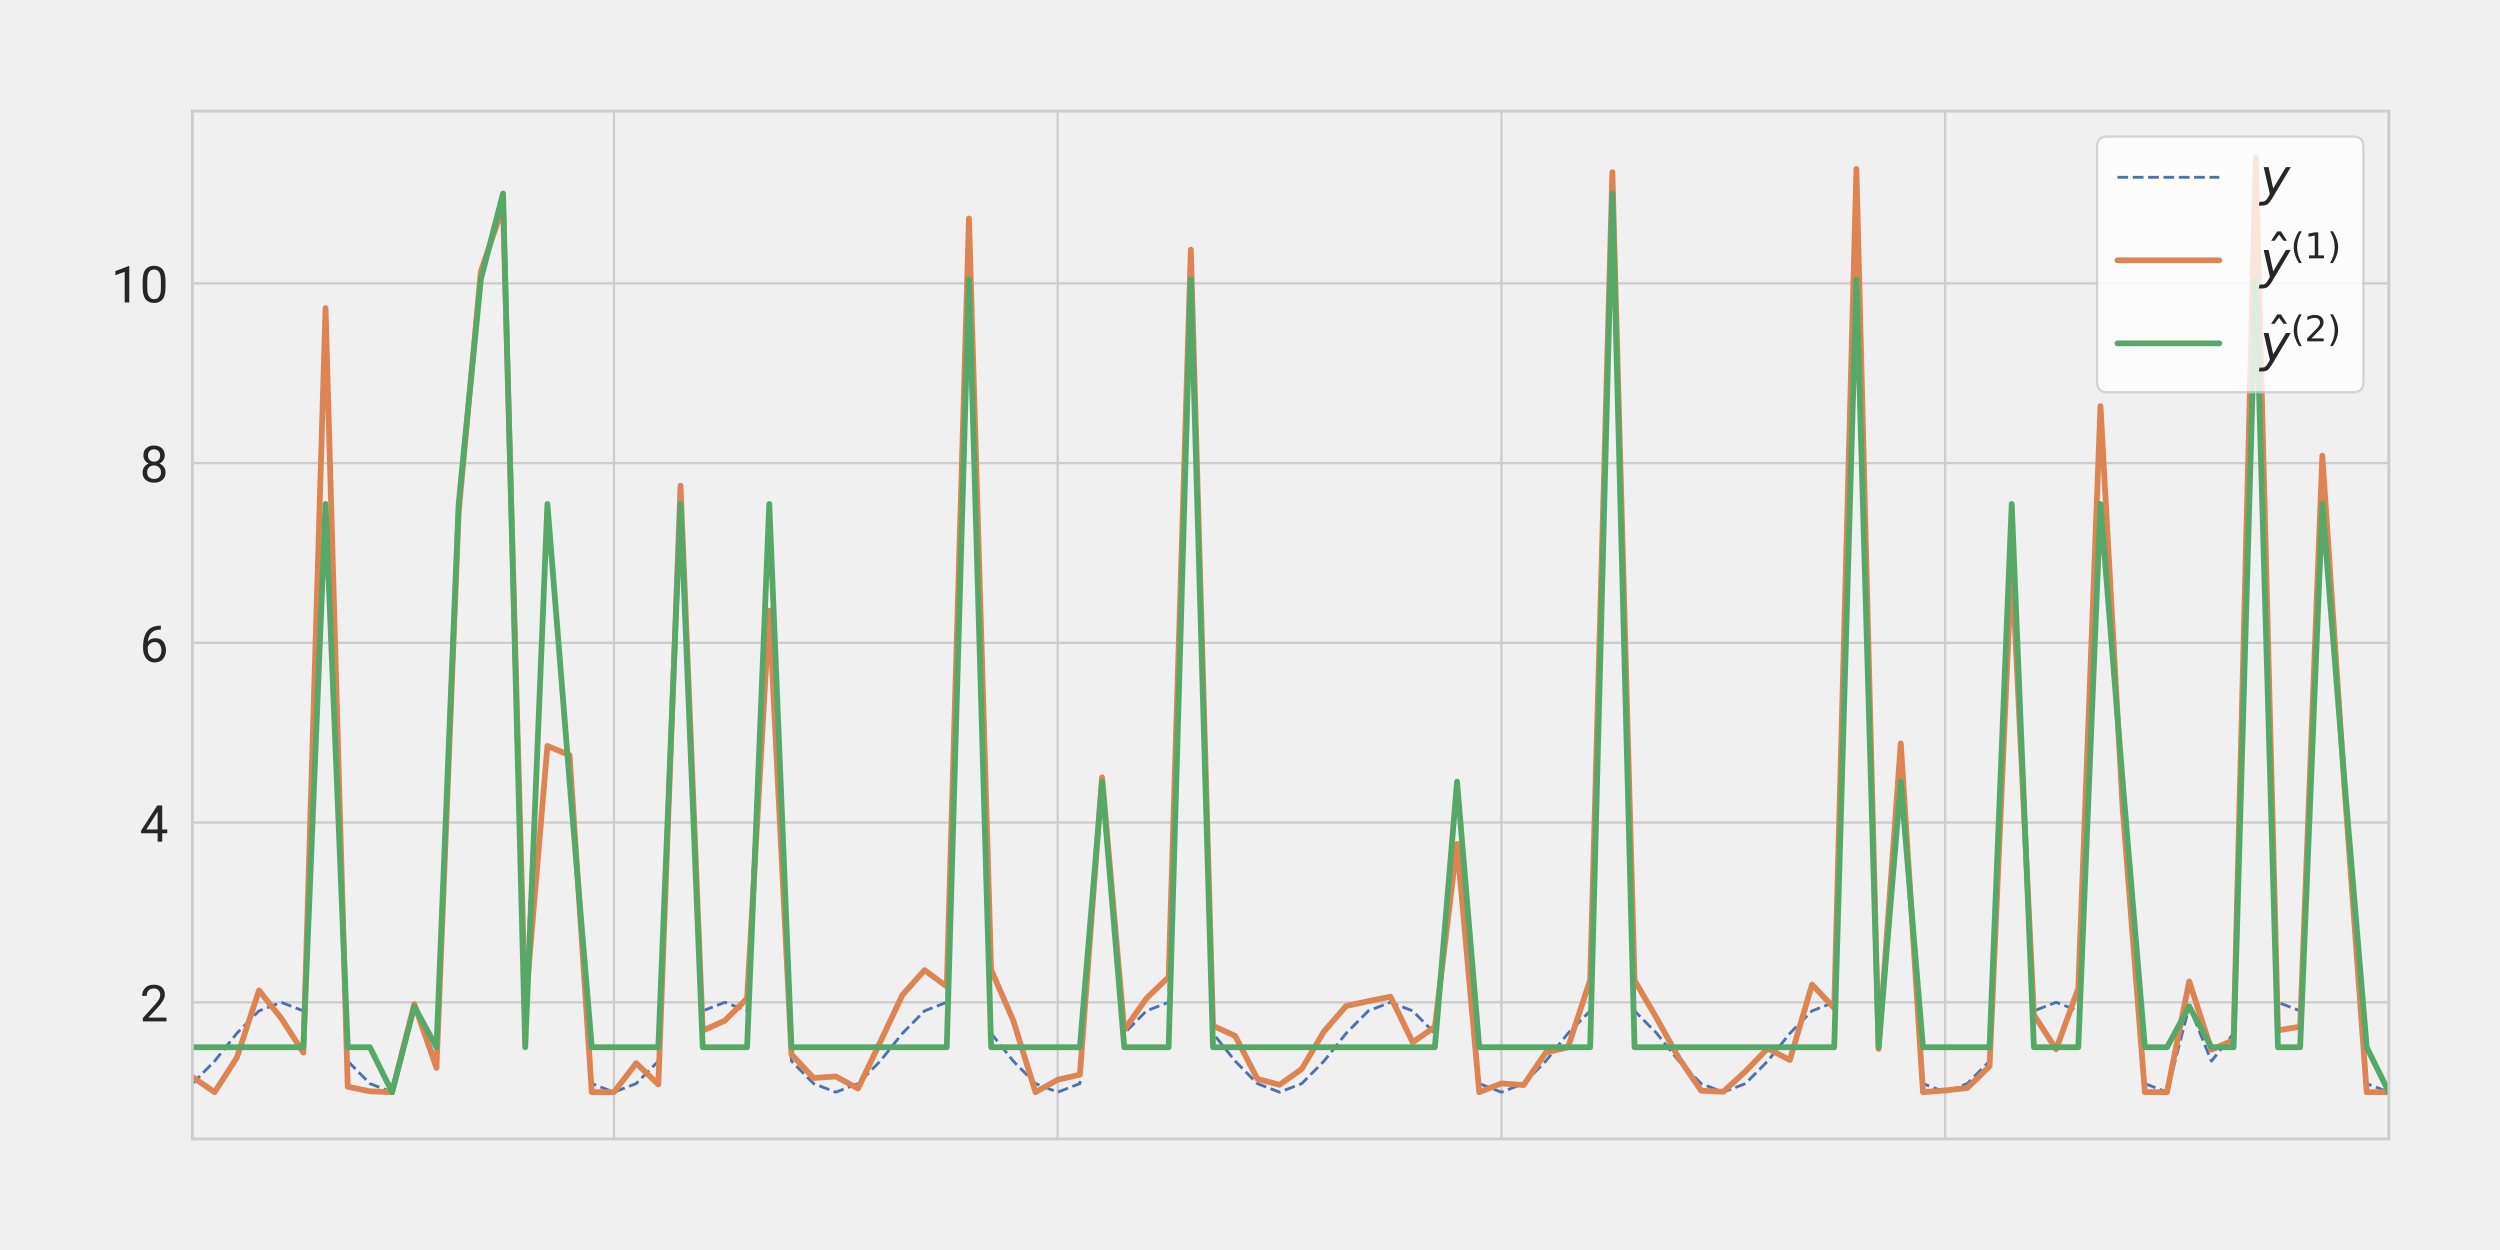
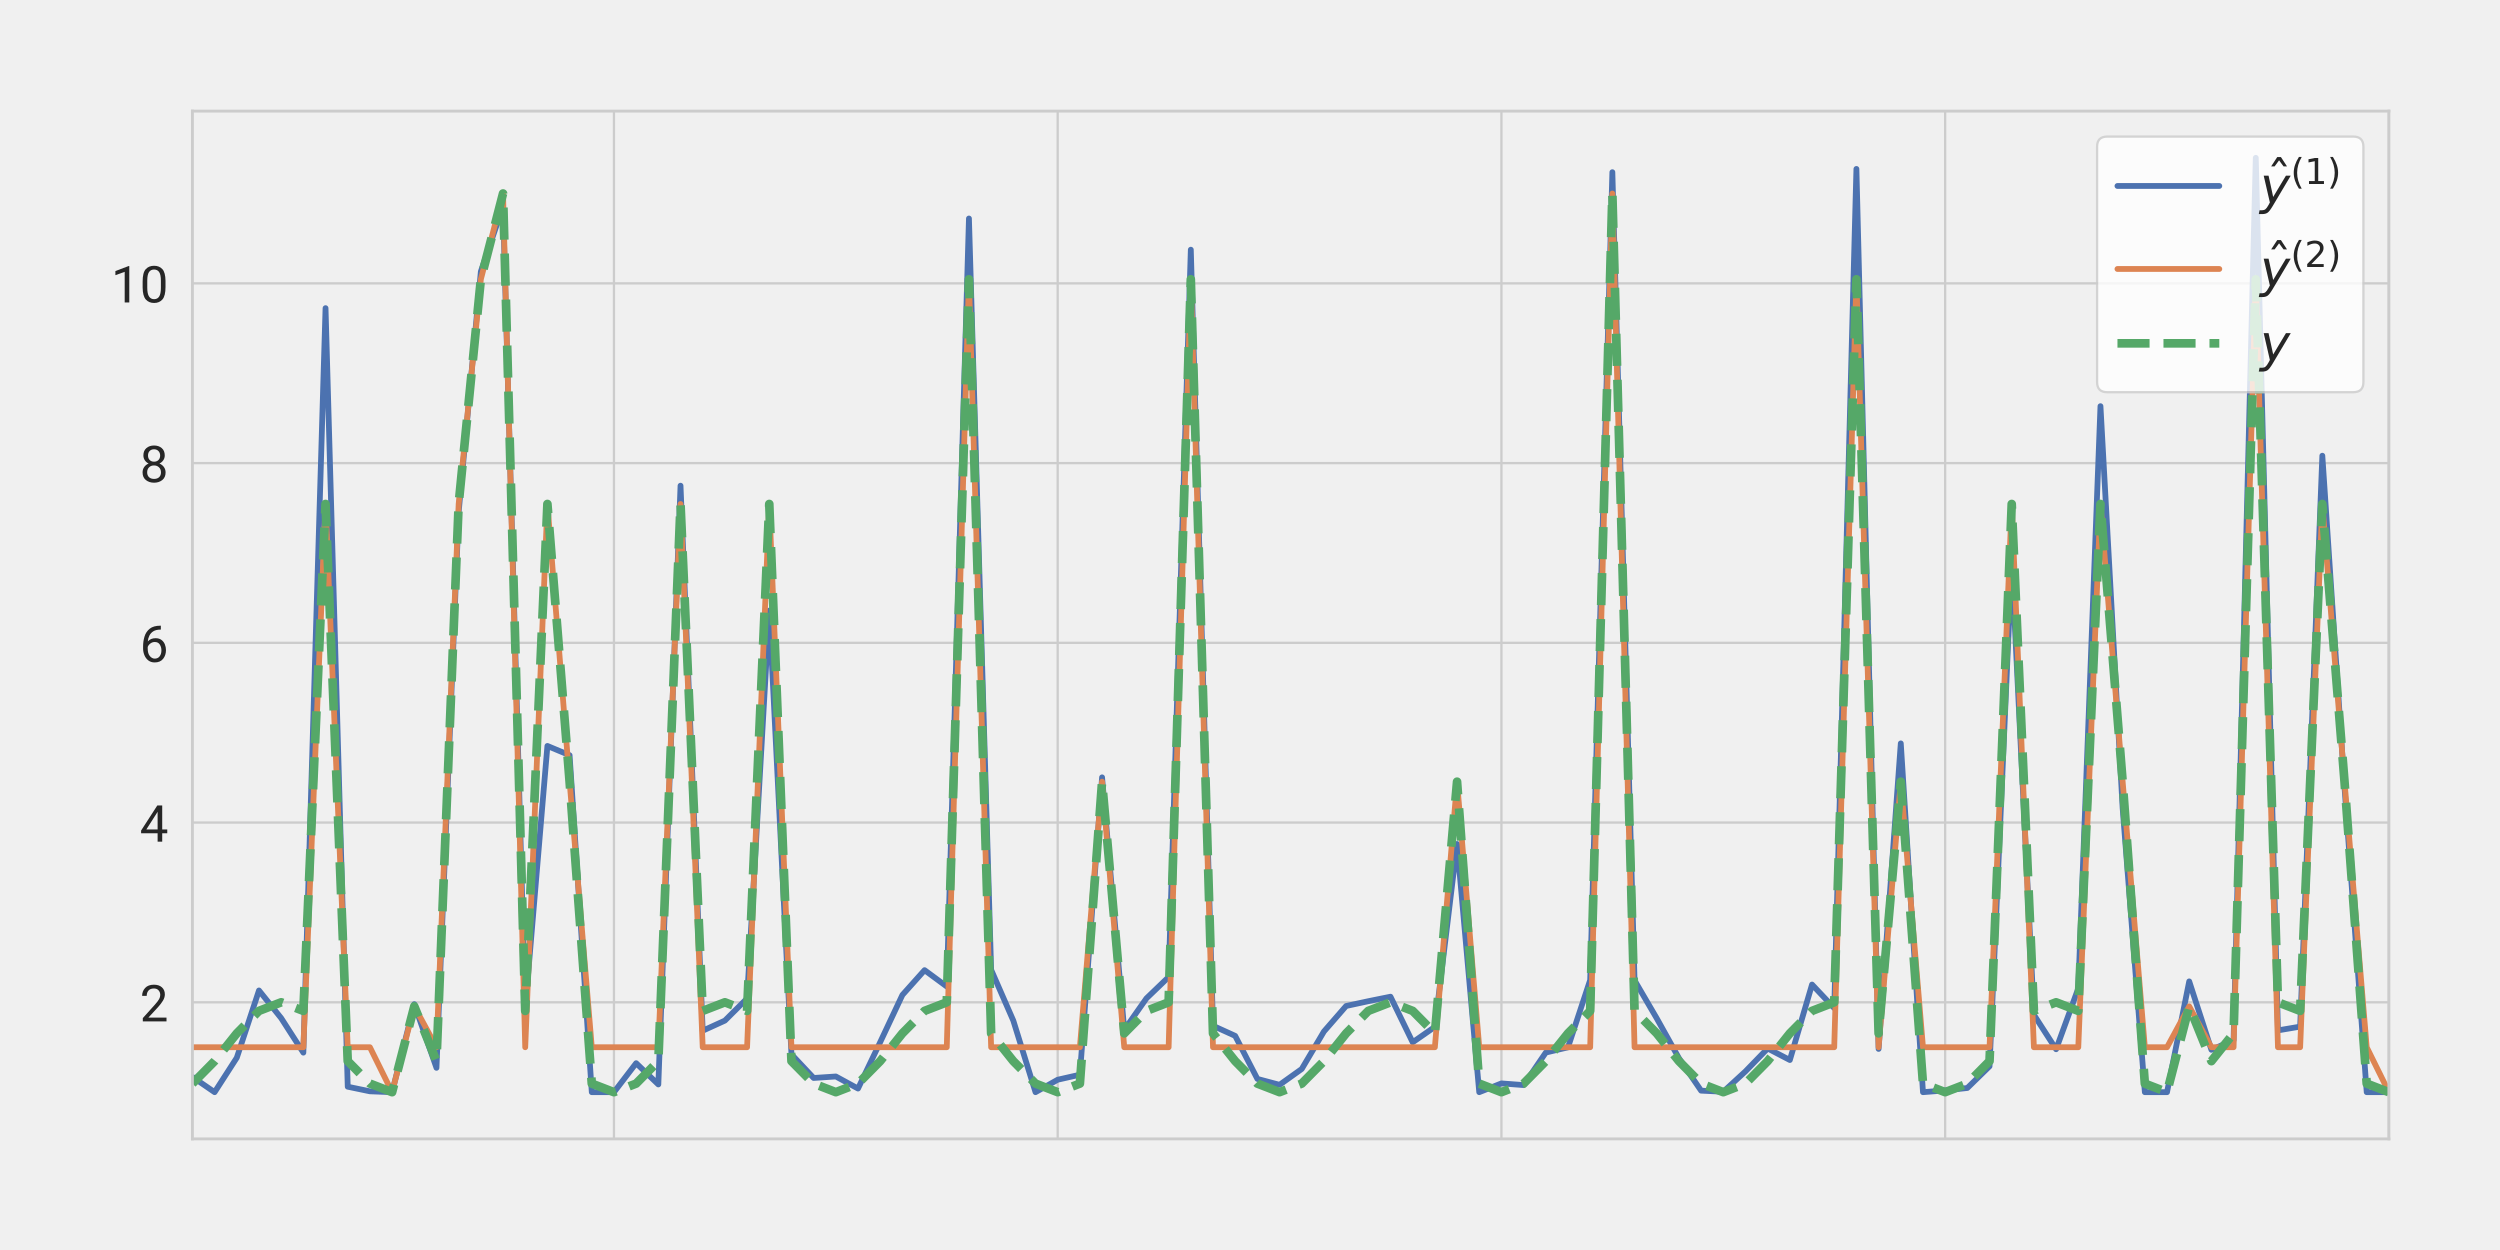
<svg xmlns="http://www.w3.org/2000/svg" xmlns:xlink="http://www.w3.org/1999/xlink" width="864pt" height="432pt" viewBox="0 0 864 432" version="1.1">
  <defs>
    <style type="text/css">*{stroke-linejoin: round; stroke-linecap: butt}</style>
  </defs>
  <g id="figure_1">
    <g id="patch_1">
      <path d="M 0 432  L 864 432  L 864 0  L 0 0  L 0 432  z " style="fill: none" />
    </g>
    <g id="axes_1">
      <g id="patch_2">
        <path d="M 66.5 393.6  L 825.6 393.6  L 825.6 38.4  L 66.5 38.4  L 66.5 393.6  z " style="fill: none" />
      </g>
      <g id="matplotlib.axis_1">
        <g id="xtick_1">
          <g id="line2d_1">
-             <path d="M 212.186 393.6  L 212.186 38.4  " clip-path="url(#p21110a2adf)" style="fill: none; stroke: #cccccc; stroke-width: 0.8; stroke-linecap: round" />
+             <path d="M 212.186 393.6  L 212.186 38.4  " clip-path="url(#p524dff4cee)" style="fill: none; stroke: #cccccc; stroke-width: 0.8; stroke-linecap: round" />
          </g>
        </g>
        <g id="xtick_2">
          <g id="line2d_2">
-             <path d="M 365.539 393.6  L 365.539 38.4  " clip-path="url(#p21110a2adf)" style="fill: none; stroke: #cccccc; stroke-width: 0.8; stroke-linecap: round" />
+             <path d="M 365.539 393.6  L 365.539 38.4  " clip-path="url(#p524dff4cee)" style="fill: none; stroke: #cccccc; stroke-width: 0.8; stroke-linecap: round" />
          </g>
        </g>
        <g id="xtick_3">
          <g id="line2d_3">
-             <path d="M 518.893 393.6  L 518.893 38.4  " clip-path="url(#p21110a2adf)" style="fill: none; stroke: #cccccc; stroke-width: 0.8; stroke-linecap: round" />
+             <path d="M 518.893 393.6  L 518.893 38.4  " clip-path="url(#p524dff4cee)" style="fill: none; stroke: #cccccc; stroke-width: 0.8; stroke-linecap: round" />
          </g>
        </g>
        <g id="xtick_4">
          <g id="line2d_4">
-             <path d="M 672.246 393.6  L 672.246 38.4  " clip-path="url(#p21110a2adf)" style="fill: none; stroke: #cccccc; stroke-width: 0.8; stroke-linecap: round" />
+             <path d="M 672.246 393.6  L 672.246 38.4  " clip-path="url(#p524dff4cee)" style="fill: none; stroke: #cccccc; stroke-width: 0.8; stroke-linecap: round" />
          </g>
        </g>
        <g id="xtick_5">
          <g id="line2d_5">
-             <path d="M 825.6 393.6  L 825.6 38.4  " clip-path="url(#p21110a2adf)" style="fill: none; stroke: #cccccc; stroke-width: 0.8; stroke-linecap: round" />
+             <path d="M 825.6 393.6  L 825.6 38.4  " clip-path="url(#p524dff4cee)" style="fill: none; stroke: #cccccc; stroke-width: 0.8; stroke-linecap: round" />
          </g>
        </g>
      </g>
      <g id="matplotlib.axis_2">
        <g id="ytick_1">
          <g id="line2d_6">
-             <path d="M 66.5 346.397  L 825.6 346.397  " clip-path="url(#p21110a2adf)" style="fill: none; stroke: #cccccc; stroke-width: 0.8; stroke-linecap: round" />
+             <path d="M 66.5 346.397  L 825.6 346.397  " clip-path="url(#p524dff4cee)" style="fill: none; stroke: #cccccc; stroke-width: 0.8; stroke-linecap: round" />
          </g>
          <g id="text_1">
            <g style="fill: #262626" transform="translate(48.30825 352.9968) scale(0.176 -0.176)">
              <defs>
                <path id="Roboto-Regular-32" d="M 3359 475  L 3359 0  L 381 0  L 381 416  L 1925 2134  Q 2306 2566 2439 2819  Q 2572 3072 2572 3328  Q 2572 3663 2364 3900  Q 2156 4138 1778 4138  Q 1322 4138 1097 3878  Q 872 3619 872 3213  L 294 3213  Q 294 3788 672 4200  Q 1050 4613 1778 4613  Q 2422 4613 2786 4278  Q 3150 3944 3150 3397  Q 3150 2997 2903 2592  Q 2656 2188 2297 1797  L 1078 475  L 3359 475  z " transform="scale(0.015625)" />
              </defs>
              <use xlink:href="#Roboto-Regular-32" />
            </g>
          </g>
        </g>
        <g id="ytick_2">
          <g id="line2d_7">
-             <path d="M 66.5 284.281  L 825.6 284.281  " clip-path="url(#p21110a2adf)" style="fill: none; stroke: #cccccc; stroke-width: 0.8; stroke-linecap: round" />
+             <path d="M 66.5 284.281  L 825.6 284.281  " clip-path="url(#p524dff4cee)" style="fill: none; stroke: #cccccc; stroke-width: 0.8; stroke-linecap: round" />
          </g>
          <g id="text_2">
            <g style="fill: #262626" transform="translate(48.30825 290.8814) scale(0.176 -0.176)">
              <defs>
                <path id="Roboto-Regular-34" d="M 166 1397  L 2203 4550  L 2819 4550  L 2819 1531  L 3453 1531  L 3453 1056  L 2819 1056  L 2819 0  L 2241 0  L 2241 1056  L 166 1056  L 166 1397  z M 822 1531  L 2241 1531  L 2241 3766  L 2169 3638  L 822 1531  z " transform="scale(0.015625)" />
              </defs>
              <use xlink:href="#Roboto-Regular-34" />
            </g>
          </g>
        </g>
        <g id="ytick_3">
          <g id="line2d_8">
-             <path d="M 66.5 222.166  L 825.6 222.166  " clip-path="url(#p21110a2adf)" style="fill: none; stroke: #cccccc; stroke-width: 0.8; stroke-linecap: round" />
+             <path d="M 66.5 222.166  L 825.6 222.166  " clip-path="url(#p524dff4cee)" style="fill: none; stroke: #cccccc; stroke-width: 0.8; stroke-linecap: round" />
          </g>
          <g id="text_3">
            <g style="fill: #262626" transform="translate(48.30825 228.766) scale(0.176 -0.176)">
              <defs>
                <path id="Roboto-Regular-36" d="M 3291 1484  Q 3291 838 2930 387  Q 2569 -63 1878 -63  Q 1388 -63 1063 198  Q 738 459 577 861  Q 416 1263 416 1684  L 416 1956  Q 416 2597 595 3194  Q 775 3791 1247 4173  Q 1719 4556 2597 4556  L 2647 4556  L 2647 4066  Q 2041 4066 1705 3853  Q 1369 3641 1205 3302  Q 1041 2963 1006 2575  Q 1369 2984 1984 2984  Q 2438 2984 2727 2765  Q 3016 2547 3153 2201  Q 3291 1856 3291 1484  z M 997 1666  Q 997 1059 1267 737  Q 1538 416 1878 416  Q 2278 416 2498 708  Q 2719 1000 2719 1456  Q 2719 1863 2516 2184  Q 2313 2506 1891 2506  Q 1588 2506 1341 2325  Q 1094 2144 997 1884  L 997 1666  z " transform="scale(0.015625)" />
              </defs>
              <use xlink:href="#Roboto-Regular-36" />
            </g>
          </g>
        </g>
        <g id="ytick_4">
          <g id="line2d_9">
-             <path d="M 66.5 160.051  L 825.6 160.051  " clip-path="url(#p21110a2adf)" style="fill: none; stroke: #cccccc; stroke-width: 0.8; stroke-linecap: round" />
+             <path d="M 66.5 160.051  L 825.6 160.051  " clip-path="url(#p524dff4cee)" style="fill: none; stroke: #cccccc; stroke-width: 0.8; stroke-linecap: round" />
          </g>
          <g id="text_4">
            <g style="fill: #262626" transform="translate(48.30825 166.6505) scale(0.176 -0.176)">
              <defs>
                <path id="Roboto-Regular-38" d="M 3244 1231  Q 3244 606 2826 271  Q 2409 -63 1796 -63  Q 1184 -63 767 271  Q 350 606 350 1231  Q 350 1613 554 1905  Q 759 2197 1109 2347  Q 806 2494 629 2762  Q 453 3031 453 3366  Q 453 3963 833 4288  Q 1213 4613 1794 4613  Q 2378 4613 2758 4288  Q 3138 3963 3138 3366  Q 3138 3028 2956 2761  Q 2775 2494 2472 2347  Q 2825 2197 3034 1903  Q 3244 1609 3244 1231  z M 2559 3356  Q 2559 3697 2346 3917  Q 2134 4138 1793 4138  Q 1453 4138 1243 3927  Q 1034 3716 1034 3356  Q 1034 3003 1243 2790  Q 1453 2578 1797 2578  Q 2138 2578 2348 2790  Q 2559 3003 2559 3356  z M 2663 1244  Q 2663 1625 2420 1865  Q 2178 2106 1791 2106  Q 1394 2106 1161 1865  Q 928 1625 928 1244  Q 928 850 1161 631  Q 1394 413 1797 413  Q 2200 413 2431 631  Q 2663 850 2663 1244  z " transform="scale(0.015625)" />
              </defs>
              <use xlink:href="#Roboto-Regular-38" />
            </g>
          </g>
        </g>
        <g id="ytick_5">
          <g id="line2d_10">
-             <path d="M 66.5 97.935  L 825.6 97.935  " clip-path="url(#p21110a2adf)" style="fill: none; stroke: #cccccc; stroke-width: 0.8; stroke-linecap: round" />
+             <path d="M 66.5 97.935  L 825.6 97.935  " clip-path="url(#p524dff4cee)" style="fill: none; stroke: #cccccc; stroke-width: 0.8; stroke-linecap: round" />
          </g>
          <g id="text_5">
            <g style="fill: #262626" transform="translate(38.4165 104.5351) scale(0.176 -0.176)">
              <defs>
                <path id="Roboto-Regular-31" d="M 2278 4575  L 2278 0  L 1700 0  L 1700 3853  L 534 3428  L 534 3950  L 2188 4575  L 2278 4575  z " transform="scale(0.015625)" />
                <path id="Roboto-Regular-30" d="M 3234 1944  Q 3234 825 2848 381  Q 2463 -63 1800 -63  Q 1156 -63 764 368  Q 372 800 359 1872  L 359 2638  Q 359 3753 750 4183  Q 1141 4613 1794 4613  Q 2447 4613 2834 4195  Q 3222 3778 3234 2709  L 3234 1944  z M 2653 2734  Q 2653 3503 2434 3822  Q 2216 4141 1794 4141  Q 1388 4141 1167 3831  Q 947 3522 941 2778  L 941 1850  Q 941 1088 1164 750  Q 1388 413 1800 413  Q 2222 413 2436 745  Q 2650 1078 2653 1825  L 2653 2734  z " transform="scale(0.015625)" />
              </defs>
              <use xlink:href="#Roboto-Regular-31" />
              <use xlink:href="#Roboto-Regular-30" transform="translate(56.20117 0)" />
            </g>
          </g>
        </g>
      </g>
      <g id="line2d_11">
-         <path d="M 66.5 374.489  L 74.168 366.724  L 81.835 357.127  L 89.503 349.363  L 97.171 346.397  L 104.838 349.363  L 112.506 174.179  L 120.174 366.724  L 127.841 374.489  L 135.509 377.455  L 143.177 347.797  L 150.844 366.724  L 158.512 174.179  L 166.18 96.535  L 173.847 66.877  L 181.515 349.363  L 189.183 174.179  L 196.851 270.153  L 204.518 374.489  L 212.186 377.455  L 219.854 374.489  L 227.521 366.724  L 235.189 174.179  L 242.857 349.363  L 250.524 346.397  L 258.192 349.363  L 265.86 174.179  L 273.527 366.724  L 281.195 374.489  L 288.863 377.455  L 296.53 374.489  L 304.198 366.724  L 311.866 357.127  L 319.533 349.363  L 327.201 346.397  L 334.869 96.535  L 342.536 357.127  L 350.204 366.724  L 357.872 374.489  L 365.539 377.455  L 373.207 374.489  L 380.875 270.153  L 388.542 357.127  L 396.21 349.363  L 403.878 346.397  L 411.545 96.535  L 419.213 357.127  L 426.881 366.724  L 434.548 374.489  L 442.216 377.455  L 449.884 374.489  L 457.552 366.724  L 465.219 357.127  L 472.887 349.363  L 480.555 346.397  L 488.222 349.363  L 495.89 357.127  L 503.558 270.153  L 511.225 374.489  L 518.893 377.455  L 526.561 374.489  L 534.228 366.724  L 541.896 357.127  L 549.564 349.363  L 557.231 66.877  L 564.899 349.363  L 572.567 357.127  L 580.234 366.724  L 587.902 374.489  L 595.57 377.455  L 603.237 374.489  L 610.905 366.724  L 618.573 357.127  L 626.24 349.363  L 633.908 346.397  L 641.576 96.535  L 649.243 357.127  L 656.911 270.153  L 664.579 374.489  L 672.246 377.455  L 679.914 374.489  L 687.582 366.724  L 695.249 174.179  L 702.917 349.363  L 710.585 346.397  L 718.253 349.363  L 725.92 174.179  L 733.588 270.153  L 741.256 374.489  L 748.923 377.455  L 756.591 347.797  L 764.259 366.724  L 771.926 357.127  L 779.594 96.535  L 787.262 346.397  L 794.929 349.363  L 802.597 174.179  L 810.265 270.153  L 817.932 374.489  L 825.6 377.455  " clip-path="url(#p21110a2adf)" style="fill: none; stroke-dasharray: 3.7,1.6; stroke-dashoffset: 0; stroke: #4c72b0" />
+         <path d="M 66.5 372.193  L 74.168 377.455  L 81.835 365.549  L 89.503 342.305  L 97.171 351.864  L 104.838 363.793  L 112.506 106.496  L 120.174 375.566  L 127.841 377.16  L 135.509 377.455  L 143.177 347.04  L 150.844 369.04  L 158.512 177.025  L 166.18 93.844  L 173.847 71.319  L 181.515 348.535  L 189.183 257.798  L 196.851 260.999  L 204.518 377.455  L 212.186 377.455  L 219.854 367.439  L 227.521 374.782  L 235.189 167.857  L 242.857 356.217  L 250.524 352.718  L 258.192 345.071  L 265.86 211.024  L 273.527 364.388  L 281.195 372.546  L 288.863 372.03  L 296.53 376.205  L 304.198 360.164  L 311.866 343.864  L 319.533 335.285  L 327.201 340.936  L 334.869 75.515  L 342.536 335.164  L 350.204 352.733  L 357.872 377.455  L 365.539 373.152  L 373.207 371.417  L 380.875 268.653  L 388.542 355.945  L 396.21 345.035  L 403.878 337.663  L 411.545 86.297  L 419.213 354.508  L 426.881 357.998  L 434.548 372.867  L 442.216 374.915  L 449.884 369.435  L 457.552 356.487  L 465.219 347.669  L 472.887 346.016  L 480.555 344.461  L 488.222 360.219  L 495.89 354.876  L 503.558 291.678  L 511.225 377.455  L 518.893 374.424  L 526.561 375.002  L 534.228 363.764  L 541.896 361.96  L 549.564 338.705  L 557.231 59.51  L 564.899 338.825  L 572.567 351.936  L 580.234 365.689  L 587.902 376.931  L 595.57 377.308  L 603.237 370.263  L 610.905 362.351  L 618.573 366.342  L 626.24 340.262  L 633.908 348.39  L 641.576 58.383  L 649.243 362.503  L 656.911 256.915  L 664.579 377.455  L 672.246 376.852  L 679.914 376.01  L 687.582 368.514  L 695.249 194.095  L 702.917 350.725  L 710.585 362.615  L 718.253 341.585  L 725.92 140.376  L 733.588 279.342  L 741.256 377.455  L 748.923 377.455  L 756.591 339.167  L 764.259 362.803  L 771.926 359.442  L 779.594 54.545  L 787.262 356.101  L 794.929 354.798  L 802.597 157.497  L 810.265 272.143  L 817.932 377.455  L 825.6 377.455  " clip-path="url(#p524dff4cee)" style="fill: none; stroke: #4c72b0; stroke-width: 2; stroke-linecap: round" />
      </g>
      <g id="line2d_12">
-         <path d="M 66.5 372.193  L 74.168 377.455  L 81.835 365.549  L 89.503 342.305  L 97.171 351.864  L 104.838 363.793  L 112.506 106.496  L 120.174 375.566  L 127.841 377.16  L 135.509 377.455  L 143.177 347.04  L 150.844 369.04  L 158.512 177.025  L 166.18 93.844  L 173.847 71.319  L 181.515 348.535  L 189.183 257.798  L 196.851 260.999  L 204.518 377.455  L 212.186 377.455  L 219.854 367.439  L 227.521 374.782  L 235.189 167.857  L 242.857 356.217  L 250.524 352.718  L 258.192 345.071  L 265.86 211.024  L 273.527 364.388  L 281.195 372.546  L 288.863 372.03  L 296.53 376.205  L 304.198 360.164  L 311.866 343.864  L 319.533 335.285  L 327.201 340.936  L 334.869 75.515  L 342.536 335.164  L 350.204 352.733  L 357.872 377.455  L 365.539 373.152  L 373.207 371.417  L 380.875 268.653  L 388.542 355.945  L 396.21 345.035  L 403.878 337.663  L 411.545 86.297  L 419.213 354.508  L 426.881 357.998  L 434.548 372.867  L 442.216 374.915  L 449.884 369.435  L 457.552 356.487  L 465.219 347.669  L 472.887 346.016  L 480.555 344.461  L 488.222 360.219  L 495.89 354.876  L 503.558 291.678  L 511.225 377.455  L 518.893 374.424  L 526.561 375.002  L 534.228 363.764  L 541.896 361.96  L 549.564 338.705  L 557.231 59.51  L 564.899 338.825  L 572.567 351.936  L 580.234 365.689  L 587.902 376.931  L 595.57 377.308  L 603.237 370.263  L 610.905 362.351  L 618.573 366.342  L 626.24 340.262  L 633.908 348.39  L 641.576 58.383  L 649.243 362.503  L 656.911 256.915  L 664.579 377.455  L 672.246 376.852  L 679.914 376.01  L 687.582 368.514  L 695.249 194.095  L 702.917 350.725  L 710.585 362.615  L 718.253 341.585  L 725.92 140.376  L 733.588 279.342  L 741.256 377.455  L 748.923 377.455  L 756.591 339.167  L 764.259 362.803  L 771.926 359.442  L 779.594 54.545  L 787.262 356.101  L 794.929 354.798  L 802.597 157.497  L 810.265 272.143  L 817.932 377.455  L 825.6 377.455  " clip-path="url(#p21110a2adf)" style="fill: none; stroke: #dd8452; stroke-width: 2; stroke-linecap: round" />
+         <path d="M 66.5 361.926  L 74.168 361.926  L 81.835 361.926  L 89.503 361.926  L 97.171 361.926  L 104.838 361.926  L 112.506 174.179  L 120.174 361.926  L 127.841 361.926  L 135.509 377.455  L 143.177 347.797  L 150.844 361.926  L 158.512 174.179  L 166.18 96.535  L 173.847 66.877  L 181.515 361.926  L 189.183 174.179  L 196.851 270.153  L 204.518 361.926  L 212.186 361.926  L 219.854 361.926  L 227.521 361.926  L 235.189 174.179  L 242.857 361.926  L 250.524 361.926  L 258.192 361.926  L 265.86 174.179  L 273.527 361.926  L 281.195 361.926  L 288.863 361.926  L 296.53 361.926  L 304.198 361.926  L 311.866 361.926  L 319.533 361.926  L 327.201 361.926  L 334.869 96.535  L 342.536 361.926  L 350.204 361.926  L 357.872 361.926  L 365.539 361.926  L 373.207 361.926  L 380.875 270.153  L 388.542 361.926  L 396.21 361.926  L 403.878 361.926  L 411.545 96.535  L 419.213 361.926  L 426.881 361.926  L 434.548 361.926  L 442.216 361.926  L 449.884 361.926  L 457.552 361.926  L 465.219 361.926  L 472.887 361.926  L 480.555 361.926  L 488.222 361.926  L 495.89 361.926  L 503.558 270.153  L 511.225 361.926  L 518.893 361.926  L 526.561 361.926  L 534.228 361.926  L 541.896 361.926  L 549.564 361.926  L 557.231 66.877  L 564.899 361.926  L 572.567 361.926  L 580.234 361.926  L 587.902 361.926  L 595.57 361.926  L 603.237 361.926  L 610.905 361.926  L 618.573 361.926  L 626.24 361.926  L 633.908 361.926  L 641.576 96.535  L 649.243 361.926  L 656.911 270.153  L 664.579 361.926  L 672.246 361.926  L 679.914 361.926  L 687.582 361.926  L 695.249 174.179  L 702.917 361.926  L 710.585 361.926  L 718.253 361.926  L 725.92 174.179  L 733.588 270.153  L 741.256 361.926  L 748.923 361.926  L 756.591 347.797  L 764.259 361.926  L 771.926 361.926  L 779.594 96.535  L 787.262 361.926  L 794.929 361.926  L 802.597 174.179  L 810.265 270.153  L 817.932 361.926  L 825.6 377.455  " clip-path="url(#p524dff4cee)" style="fill: none; stroke: #dd8452; stroke-width: 2; stroke-linecap: round" />
      </g>
      <g id="line2d_13">
-         <path d="M 66.5 361.926  L 74.168 361.926  L 81.835 361.926  L 89.503 361.926  L 97.171 361.926  L 104.838 361.926  L 112.506 174.179  L 120.174 361.926  L 127.841 361.926  L 135.509 377.455  L 143.177 347.797  L 150.844 361.926  L 158.512 174.179  L 166.18 96.535  L 173.847 66.877  L 181.515 361.926  L 189.183 174.179  L 196.851 270.153  L 204.518 361.926  L 212.186 361.926  L 219.854 361.926  L 227.521 361.926  L 235.189 174.179  L 242.857 361.926  L 250.524 361.926  L 258.192 361.926  L 265.86 174.179  L 273.527 361.926  L 281.195 361.926  L 288.863 361.926  L 296.53 361.926  L 304.198 361.926  L 311.866 361.926  L 319.533 361.926  L 327.201 361.926  L 334.869 96.535  L 342.536 361.926  L 350.204 361.926  L 357.872 361.926  L 365.539 361.926  L 373.207 361.926  L 380.875 270.153  L 388.542 361.926  L 396.21 361.926  L 403.878 361.926  L 411.545 96.535  L 419.213 361.926  L 426.881 361.926  L 434.548 361.926  L 442.216 361.926  L 449.884 361.926  L 457.552 361.926  L 465.219 361.926  L 472.887 361.926  L 480.555 361.926  L 488.222 361.926  L 495.89 361.926  L 503.558 270.153  L 511.225 361.926  L 518.893 361.926  L 526.561 361.926  L 534.228 361.926  L 541.896 361.926  L 549.564 361.926  L 557.231 66.877  L 564.899 361.926  L 572.567 361.926  L 580.234 361.926  L 587.902 361.926  L 595.57 361.926  L 603.237 361.926  L 610.905 361.926  L 618.573 361.926  L 626.24 361.926  L 633.908 361.926  L 641.576 96.535  L 649.243 361.926  L 656.911 270.153  L 664.579 361.926  L 672.246 361.926  L 679.914 361.926  L 687.582 361.926  L 695.249 174.179  L 702.917 361.926  L 710.585 361.926  L 718.253 361.926  L 725.92 174.179  L 733.588 270.153  L 741.256 361.926  L 748.923 361.926  L 756.591 347.797  L 764.259 361.926  L 771.926 361.926  L 779.594 96.535  L 787.262 361.926  L 794.929 361.926  L 802.597 174.179  L 810.265 270.153  L 817.932 361.926  L 825.6 377.455  " clip-path="url(#p21110a2adf)" style="fill: none; stroke: #55a868; stroke-width: 2; stroke-linecap: round" />
+         <path d="M 66.5 374.489  L 74.168 366.724  L 81.835 357.127  L 89.503 349.363  L 97.171 346.397  L 104.838 349.363  L 112.506 174.179  L 120.174 366.724  L 127.841 374.489  L 135.509 377.455  L 143.177 347.797  L 150.844 366.724  L 158.512 174.179  L 166.18 96.535  L 173.847 66.877  L 181.515 349.363  L 189.183 174.179  L 196.851 270.153  L 204.518 374.489  L 212.186 377.455  L 219.854 374.489  L 227.521 366.724  L 235.189 174.179  L 242.857 349.363  L 250.524 346.397  L 258.192 349.363  L 265.86 174.179  L 273.527 366.724  L 281.195 374.489  L 288.863 377.455  L 296.53 374.489  L 304.198 366.724  L 311.866 357.127  L 319.533 349.363  L 327.201 346.397  L 334.869 96.535  L 342.536 357.127  L 350.204 366.724  L 357.872 374.489  L 365.539 377.455  L 373.207 374.489  L 380.875 270.153  L 388.542 357.127  L 396.21 349.363  L 403.878 346.397  L 411.545 96.535  L 419.213 357.127  L 426.881 366.724  L 434.548 374.489  L 442.216 377.455  L 449.884 374.489  L 457.552 366.724  L 465.219 357.127  L 472.887 349.363  L 480.555 346.397  L 488.222 349.363  L 495.89 357.127  L 503.558 270.153  L 511.225 374.489  L 518.893 377.455  L 526.561 374.489  L 534.228 366.724  L 541.896 357.127  L 549.564 349.363  L 557.231 66.877  L 564.899 349.363  L 572.567 357.127  L 580.234 366.724  L 587.902 374.489  L 595.57 377.455  L 603.237 374.489  L 610.905 366.724  L 618.573 357.127  L 626.24 349.363  L 633.908 346.397  L 641.576 96.535  L 649.243 357.127  L 656.911 270.153  L 664.579 374.489  L 672.246 377.455  L 679.914 374.489  L 687.582 366.724  L 695.249 174.179  L 702.917 349.363  L 710.585 346.397  L 718.253 349.363  L 725.92 174.179  L 733.588 270.153  L 741.256 374.489  L 748.923 377.455  L 756.591 347.797  L 764.259 366.724  L 771.926 357.127  L 779.594 96.535  L 787.262 346.397  L 794.929 349.363  L 802.597 174.179  L 810.265 270.153  L 817.932 374.489  L 825.6 377.455  " clip-path="url(#p524dff4cee)" style="fill: none; stroke-dasharray: 11.1,4.8; stroke-dashoffset: 0; stroke: #55a868; stroke-width: 3" />
      </g>
      <g id="patch_3">
        <path d="M 66.5 393.6  L 66.5 38.4  " style="fill: none; stroke: #cccccc; stroke-linejoin: miter; stroke-linecap: square" />
      </g>
      <g id="patch_4">
        <path d="M 825.6 393.6  L 825.6 38.4  " style="fill: none; stroke: #cccccc; stroke-linejoin: miter; stroke-linecap: square" />
      </g>
      <g id="patch_5">
        <path d="M 66.5 393.6  L 825.6 393.6  " style="fill: none; stroke: #cccccc; stroke-linejoin: miter; stroke-linecap: square" />
      </g>
      <g id="patch_6">
        <path d="M 66.5 38.4  L 825.6 38.4  " style="fill: none; stroke: #cccccc; stroke-linejoin: miter; stroke-linecap: square" />
      </g>
      <g id="legend_1">
        <g id="patch_7">
          <path d="M 728.272 135.552  L 813.28 135.552  Q 816.8 135.552 816.8 132.032  L 816.8 50.72  Q 816.8 47.2 813.28 47.2  L 728.272 47.2  Q 724.752 47.2 724.752 50.72  L 724.752 132.032  Q 724.752 135.552 728.272 135.552  z " style="fill: #ffffff; opacity: 0.8; stroke: #cccccc; stroke-width: 0.8; stroke-linejoin: miter" />
        </g>
        <g id="line2d_14">
-           <path d="M 731.792 61.28  L 749.392 61.28  L 766.992 61.28  " style="fill: none; stroke-dasharray: 3.7,1.6; stroke-dashoffset: 0; stroke: #4c72b0" />
+           <path d="M 731.792 64.272  L 749.392 64.272  L 766.992 64.272  " style="fill: none; stroke: #4c72b0; stroke-width: 2; stroke-linecap: round" />
        </g>
        <g id="text_6">
-           <g style="fill: #262626" transform="translate(781.072 67.44) scale(0.176 -0.176)">
-             <defs>
-               <path id="DejaVuSans-Oblique-79" d="M 1588 -325  Q 1188 -997 936 -1164  Q 684 -1331 294 -1331  L -159 -1331  L -63 -850  L 269 -850  Q 509 -850 678 -719  Q 847 -588 1056 -206  L 1234 128  L 459 3500  L 1069 3500  L 1650 819  L 3256 3500  L 3859 3500  L 1588 -325  z " transform="scale(0.015625)" />
-             </defs>
-             <use xlink:href="#DejaVuSans-Oblique-79" transform="translate(0 0.3125)" />
-           </g>
-         </g>
-         <g id="line2d_15">
-           <path d="M 731.792 89.968  L 749.392 89.968  L 766.992 89.968  " style="fill: none; stroke: #dd8452; stroke-width: 2; stroke-linecap: round" />
-         </g>
-         <g id="text_7">
-           <g style="fill: #262626" transform="translate(781.072 96.128) scale(0.176 -0.176)">
+           <g style="fill: #262626" transform="translate(781.072 70.432) scale(0.176 -0.176)">
            <defs>
              <path id="DejaVuSans-302" d="M -1831 5119  L -1369 5119  L -603 3944  L -1038 3944  L -1600 4709  L -2163 3944  L -2597 3944  L -1831 5119  z M -1600 3584  L -1600 3584  z " transform="scale(0.015625)" />
+               <path id="DejaVuSans-Oblique-79" d="M 1588 -325  Q 1188 -997 936 -1164  Q 684 -1331 294 -1331  L -159 -1331  L -63 -850  L 269 -850  Q 509 -850 678 -719  Q 847 -588 1056 -206  L 1234 128  L 459 3500  L 1069 3500  L 1650 819  L 3256 3500  L 3859 3500  L 1588 -325  z " transform="scale(0.015625)" />
              <path id="DejaVuSans-28" d="M 1984 4856  Q 1566 4138 1362 3434  Q 1159 2731 1159 2009  Q 1159 1288 1364 580  Q 1569 -128 1984 -844  L 1484 -844  Q 1016 -109 783 600  Q 550 1309 550 2009  Q 550 2706 781 3412  Q 1013 4119 1484 4856  L 1984 4856  z " transform="scale(0.015625)" />
              <path id="DejaVuSans-31" d="M 794 531  L 1825 531  L 1825 4091  L 703 3866  L 703 4441  L 1819 4666  L 2450 4666  L 2450 531  L 3481 531  L 3481 0  L 794 0  L 794 531  z " transform="scale(0.015625)" />
              <path id="DejaVuSans-29" d="M 513 4856  L 1013 4856  Q 1481 4119 1714 3412  Q 1947 2706 1947 2009  Q 1947 1309 1714 600  Q 1481 -109 1013 -844  L 513 -844  Q 928 -128 1133 580  Q 1338 1288 1338 2009  Q 1338 2731 1133 3434  Q 928 4138 513 4856  z " transform="scale(0.015625)" />
            </defs>
            <use xlink:href="#DejaVuSans-302" transform="translate(62.37305 11.79375)" />
            <use xlink:href="#DejaVuSans-Oblique-79" transform="translate(0 0.60625)" />
            <use xlink:href="#DejaVuSans-28" transform="translate(60.13672 38.8875) scale(0.7)" />
            <use xlink:href="#DejaVuSans-31" transform="translate(87.44629 38.8875) scale(0.7)" />
            <use xlink:href="#DejaVuSans-29" transform="translate(131.9824 38.8875) scale(0.7)" />
          </g>
        </g>
-         <g id="line2d_16">
-           <path d="M 731.792 118.656  L 749.392 118.656  L 766.992 118.656  " style="fill: none; stroke: #55a868; stroke-width: 2; stroke-linecap: round" />
+         <g id="line2d_15">
+           <path d="M 731.792 92.96  L 749.392 92.96  L 766.992 92.96  " style="fill: none; stroke: #dd8452; stroke-width: 2; stroke-linecap: round" />
        </g>
-         <g id="text_8">
-           <g style="fill: #262626" transform="translate(781.072 124.816) scale(0.176 -0.176)">
+         <g id="text_7">
+           <g style="fill: #262626" transform="translate(781.072 99.12) scale(0.176 -0.176)">
            <defs>
              <path id="DejaVuSans-32" d="M 1228 531  L 3431 531  L 3431 0  L 469 0  L 469 531  Q 828 903 1448 1529  Q 2069 2156 2228 2338  Q 2531 2678 2651 2914  Q 2772 3150 2772 3378  Q 2772 3750 2511 3984  Q 2250 4219 1831 4219  Q 1534 4219 1204 4116  Q 875 4013 500 3803  L 500 4441  Q 881 4594 1212 4672  Q 1544 4750 1819 4750  Q 2544 4750 2975 4387  Q 3406 4025 3406 3419  Q 3406 3131 3298 2873  Q 3191 2616 2906 2266  Q 2828 2175 2409 1742  Q 1991 1309 1228 531  z " transform="scale(0.015625)" />
            </defs>
            <use xlink:href="#DejaVuSans-302" transform="translate(62.37305 11.79375)" />
            <use xlink:href="#DejaVuSans-Oblique-79" transform="translate(0 0.60625)" />
            <use xlink:href="#DejaVuSans-28" transform="translate(60.13672 38.8875) scale(0.7)" />
            <use xlink:href="#DejaVuSans-32" transform="translate(87.44629 38.8875) scale(0.7)" />
            <use xlink:href="#DejaVuSans-29" transform="translate(131.9824 38.8875) scale(0.7)" />
          </g>
        </g>
+         <g id="line2d_16">
+           <path d="M 731.792 118.656  L 749.392 118.656  L 766.992 118.656  " style="fill: none; stroke-dasharray: 11.1,4.8; stroke-dashoffset: 0; stroke: #55a868; stroke-width: 3" />
+         </g>
+         <g id="text_8">
+           <g style="fill: #262626" transform="translate(781.072 124.816) scale(0.176 -0.176)">
+             <use xlink:href="#DejaVuSans-Oblique-79" transform="translate(0 0.3125)" />
+           </g>
+         </g>
      </g>
    </g>
  </g>
  <defs>
-     <clipPath id="p21110a2adf">
+     <clipPath id="p524dff4cee">
      <rect x="66.5" y="38.4" width="759.1" height="355.2" />
    </clipPath>
  </defs>
</svg>
